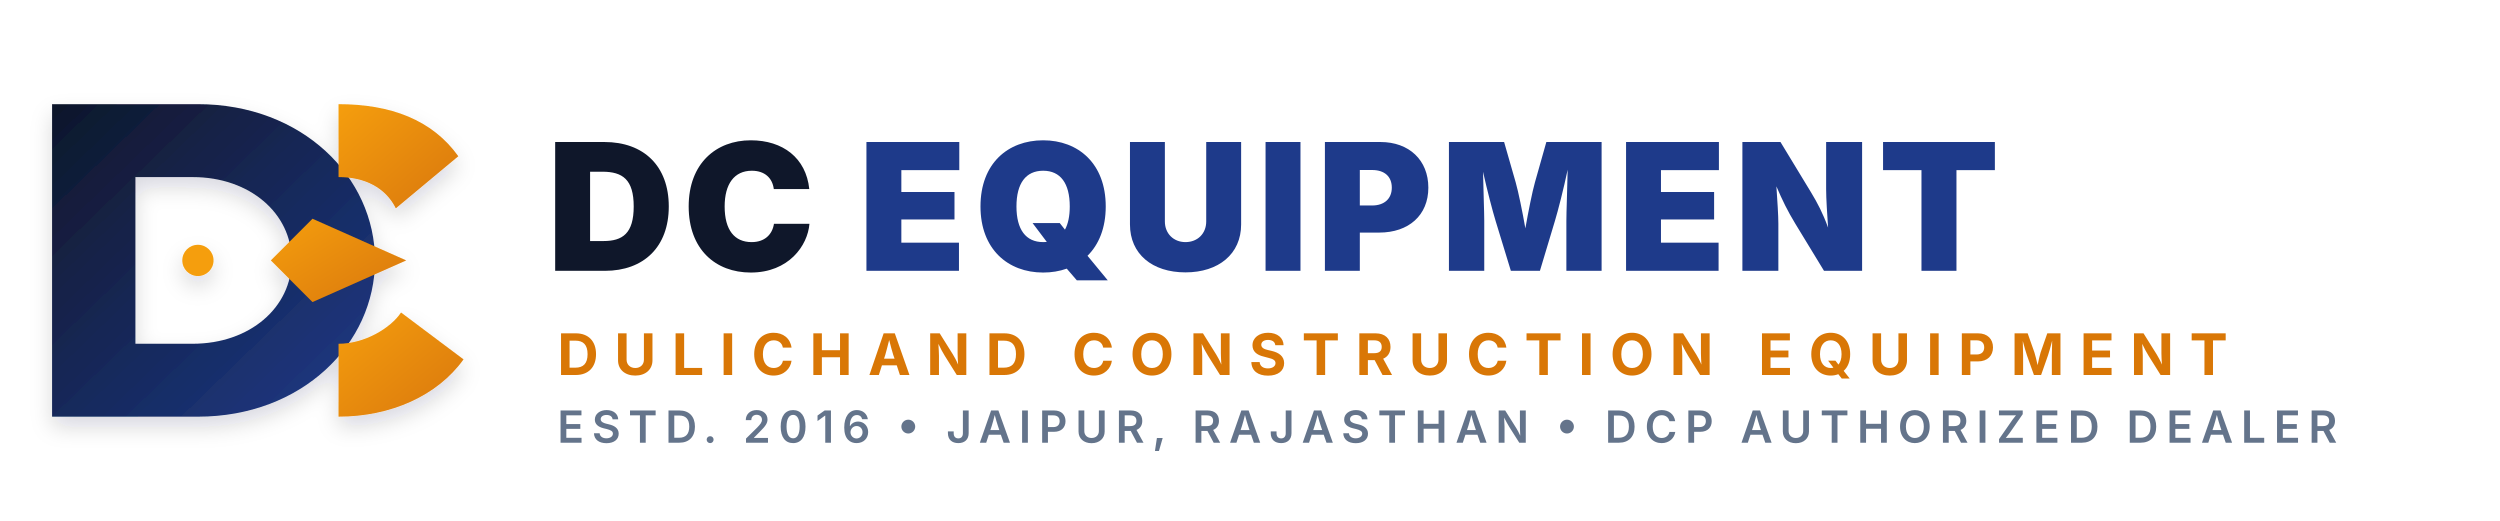
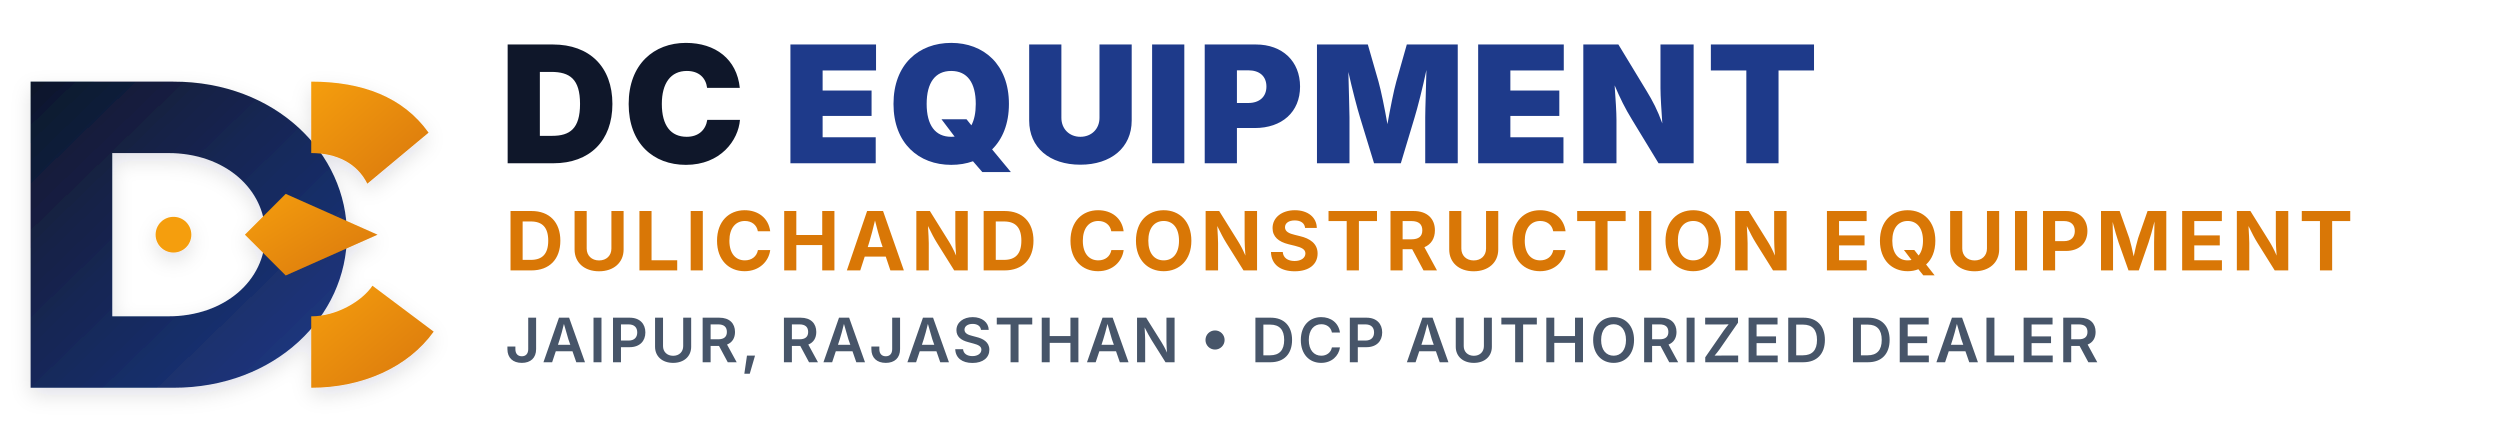
- <svg xmlns="http://www.w3.org/2000/svg" viewBox="0 0 480 100" fill="none" class="w-auto h-12">
+ <svg xmlns="http://www.w3.org/2000/svg" viewBox="0 0 490 86" fill="none" class="w-auto h-16">
  <defs>
    <linearGradient id="dcBlueGrad" x1="0%" y1="0%" x2="100%" y2="100%">
      <stop offset="0%" stop-color="#0F172A" />
      <stop offset="100%" stop-color="#1E3A8A" />
    </linearGradient>
    <linearGradient id="dcGoldGrad" x1="0%" y1="0%" x2="100%" y2="100%">
      <stop offset="0%" stop-color="#F59E0B" />
      <stop offset="100%" stop-color="#D97706" />
    </linearGradient>
    <filter id="shadow" x="-10%" y="-10%" width="120%" height="120%">
-       <feDropShadow dx="0" dy="2" stdDeviation="2" flood-color="#0F172A" flood-opacity="0.15" />
+       <feDropShadow dx="0" dy="1.5" stdDeviation="2" flood-color="#0F172A" flood-opacity="0.12" />
    </filter>
  </defs>
-   <g transform="translate(10, 8)" filter="url(#shadow)">
+   <g transform="translate(6, 4)" filter="url(#shadow)">
    <path d="M 0 12 L 0 72 L 28 72 C 48 72 62 58 62 42 C 62 26 48 12 28 12 Z M 16 26 L 27 26 C 38 26 46 33 46 42 C 46 51 38 58 27 58 L 16 58 Z" fill="url(#dcBlueGrad)" />
    <path d="M 78 22 C 73 15 65 12 55 12 L 55 26 C 60 26 64 28 66 32 L 78 22 Z" fill="url(#dcGoldGrad)" />
    <path d="M 55 58 L 55 72 C 65 72 74 68 79 61 L 67 52 C 65 55 60 58 55 58 Z" fill="url(#dcGoldGrad)" />
    <polygon points="50,34 68,42 50,50 42,42" fill="url(#dcGoldGrad)" />
-     <circle cx="28" cy="42" r="3" fill="#F59E0B" />
+     <circle cx="28" cy="42" r="3.5" fill="#F59E0B" />
  </g>
-   <g transform="translate(105, 20)">
-     <text x="0" y="32" font-family="'Inter', 'Montserrat', 'Segoe UI', sans-serif" font-weight="900" font-size="34" letter-spacing="1.5" fill="#0F172A">
+   <g transform="translate(98, 4)">
+     <text x="0" y="28" font-family="'Inter', 'Montserrat', 'Segoe UI', system-ui, sans-serif" font-weight="900" font-size="32" letter-spacing="1" fill="#0F172A">
      DC <tspan fill="#1E3A8A">EQUIPMENT</tspan>
    </text>
-     <text x="2" y="52" font-family="'Inter', 'Segoe UI', sans-serif" font-weight="700" font-size="11" letter-spacing="3" fill="#D97706">
+     <text x="1" y="49" font-family="'Inter', 'Segoe UI', system-ui, sans-serif" font-weight="700" font-size="16" letter-spacing="1" fill="#D97706">
      DULICHAND CONSTRUCTION EQUIPMENT
    </text>
-     <text x="2" y="65" font-family="'Inter', 'Segoe UI', sans-serif" font-weight="600" font-size="8.5" letter-spacing="1.5" fill="#64748B">
-       ESTD. 2016 • JAIPUR, RAJASTHAN • DCP AUTHORIZED DEALER
+     <text x="1" y="67" font-family="'Inter', 'Segoe UI', system-ui, sans-serif" font-weight="600" font-size="12" letter-spacing="0.5" fill="#475569">
+       JAIPUR, RAJASTHAN • DCP AUTHORIZED DEALER
    </text>
  </g>
</svg>
